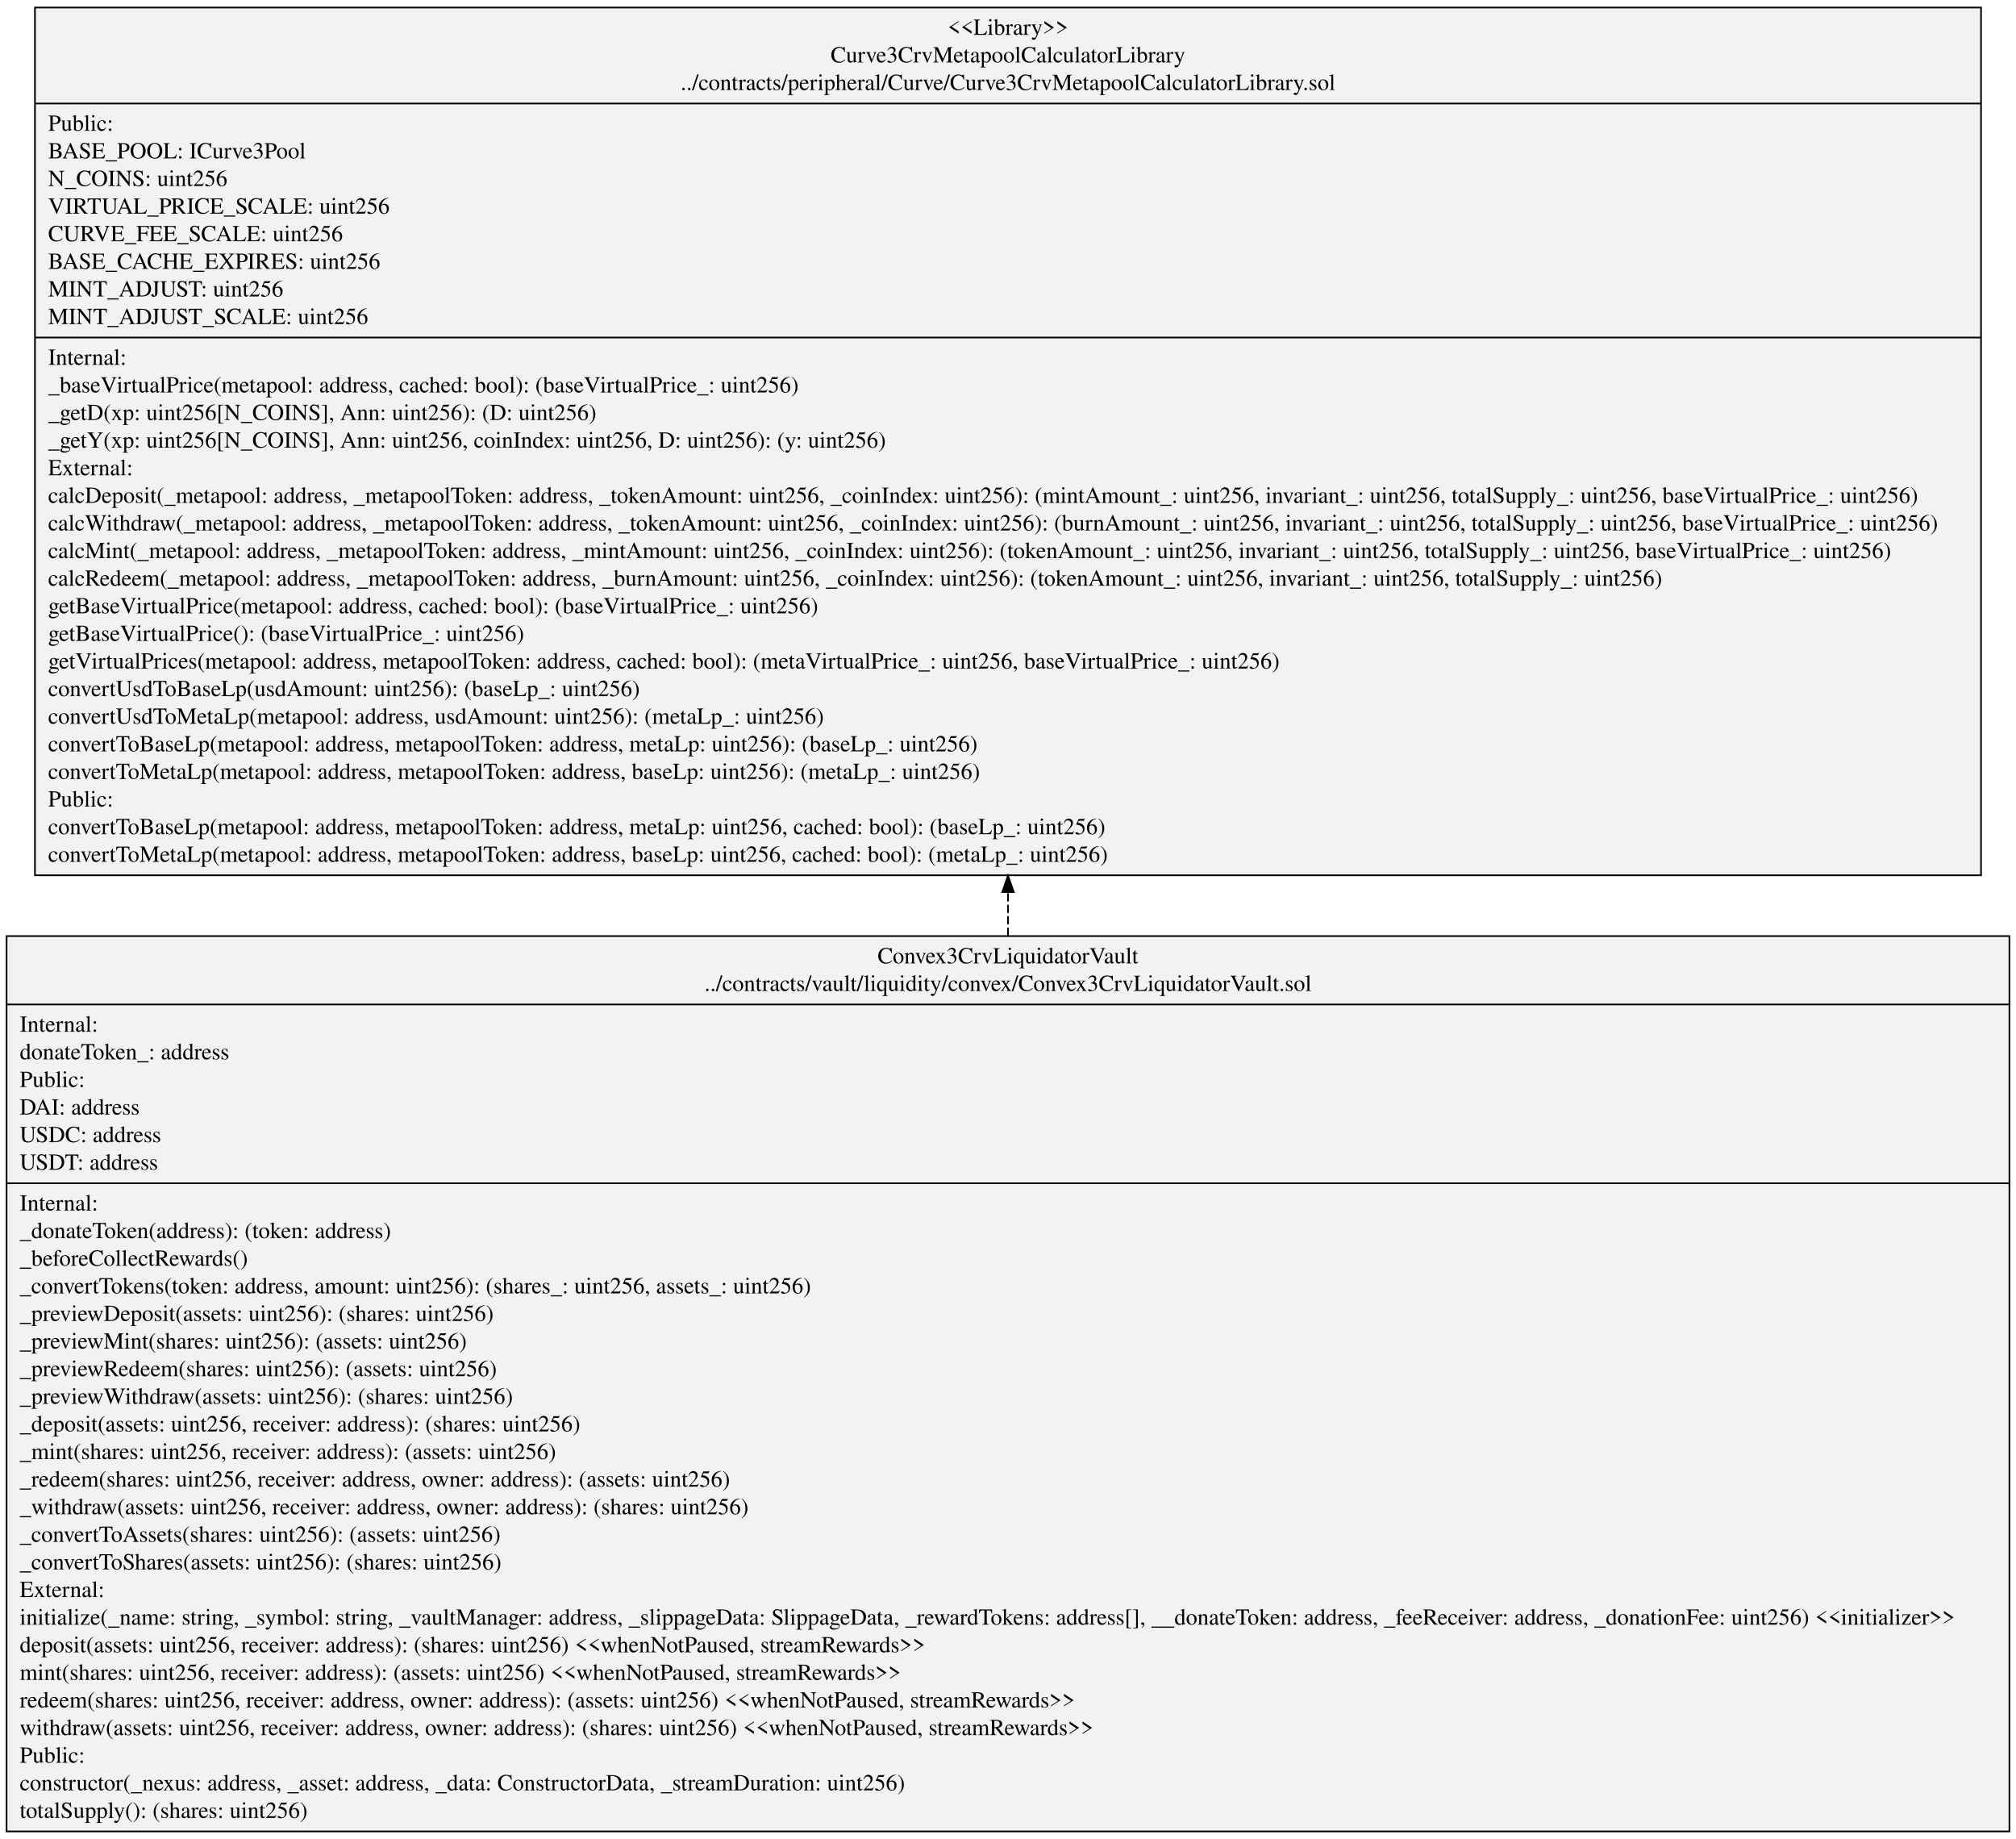
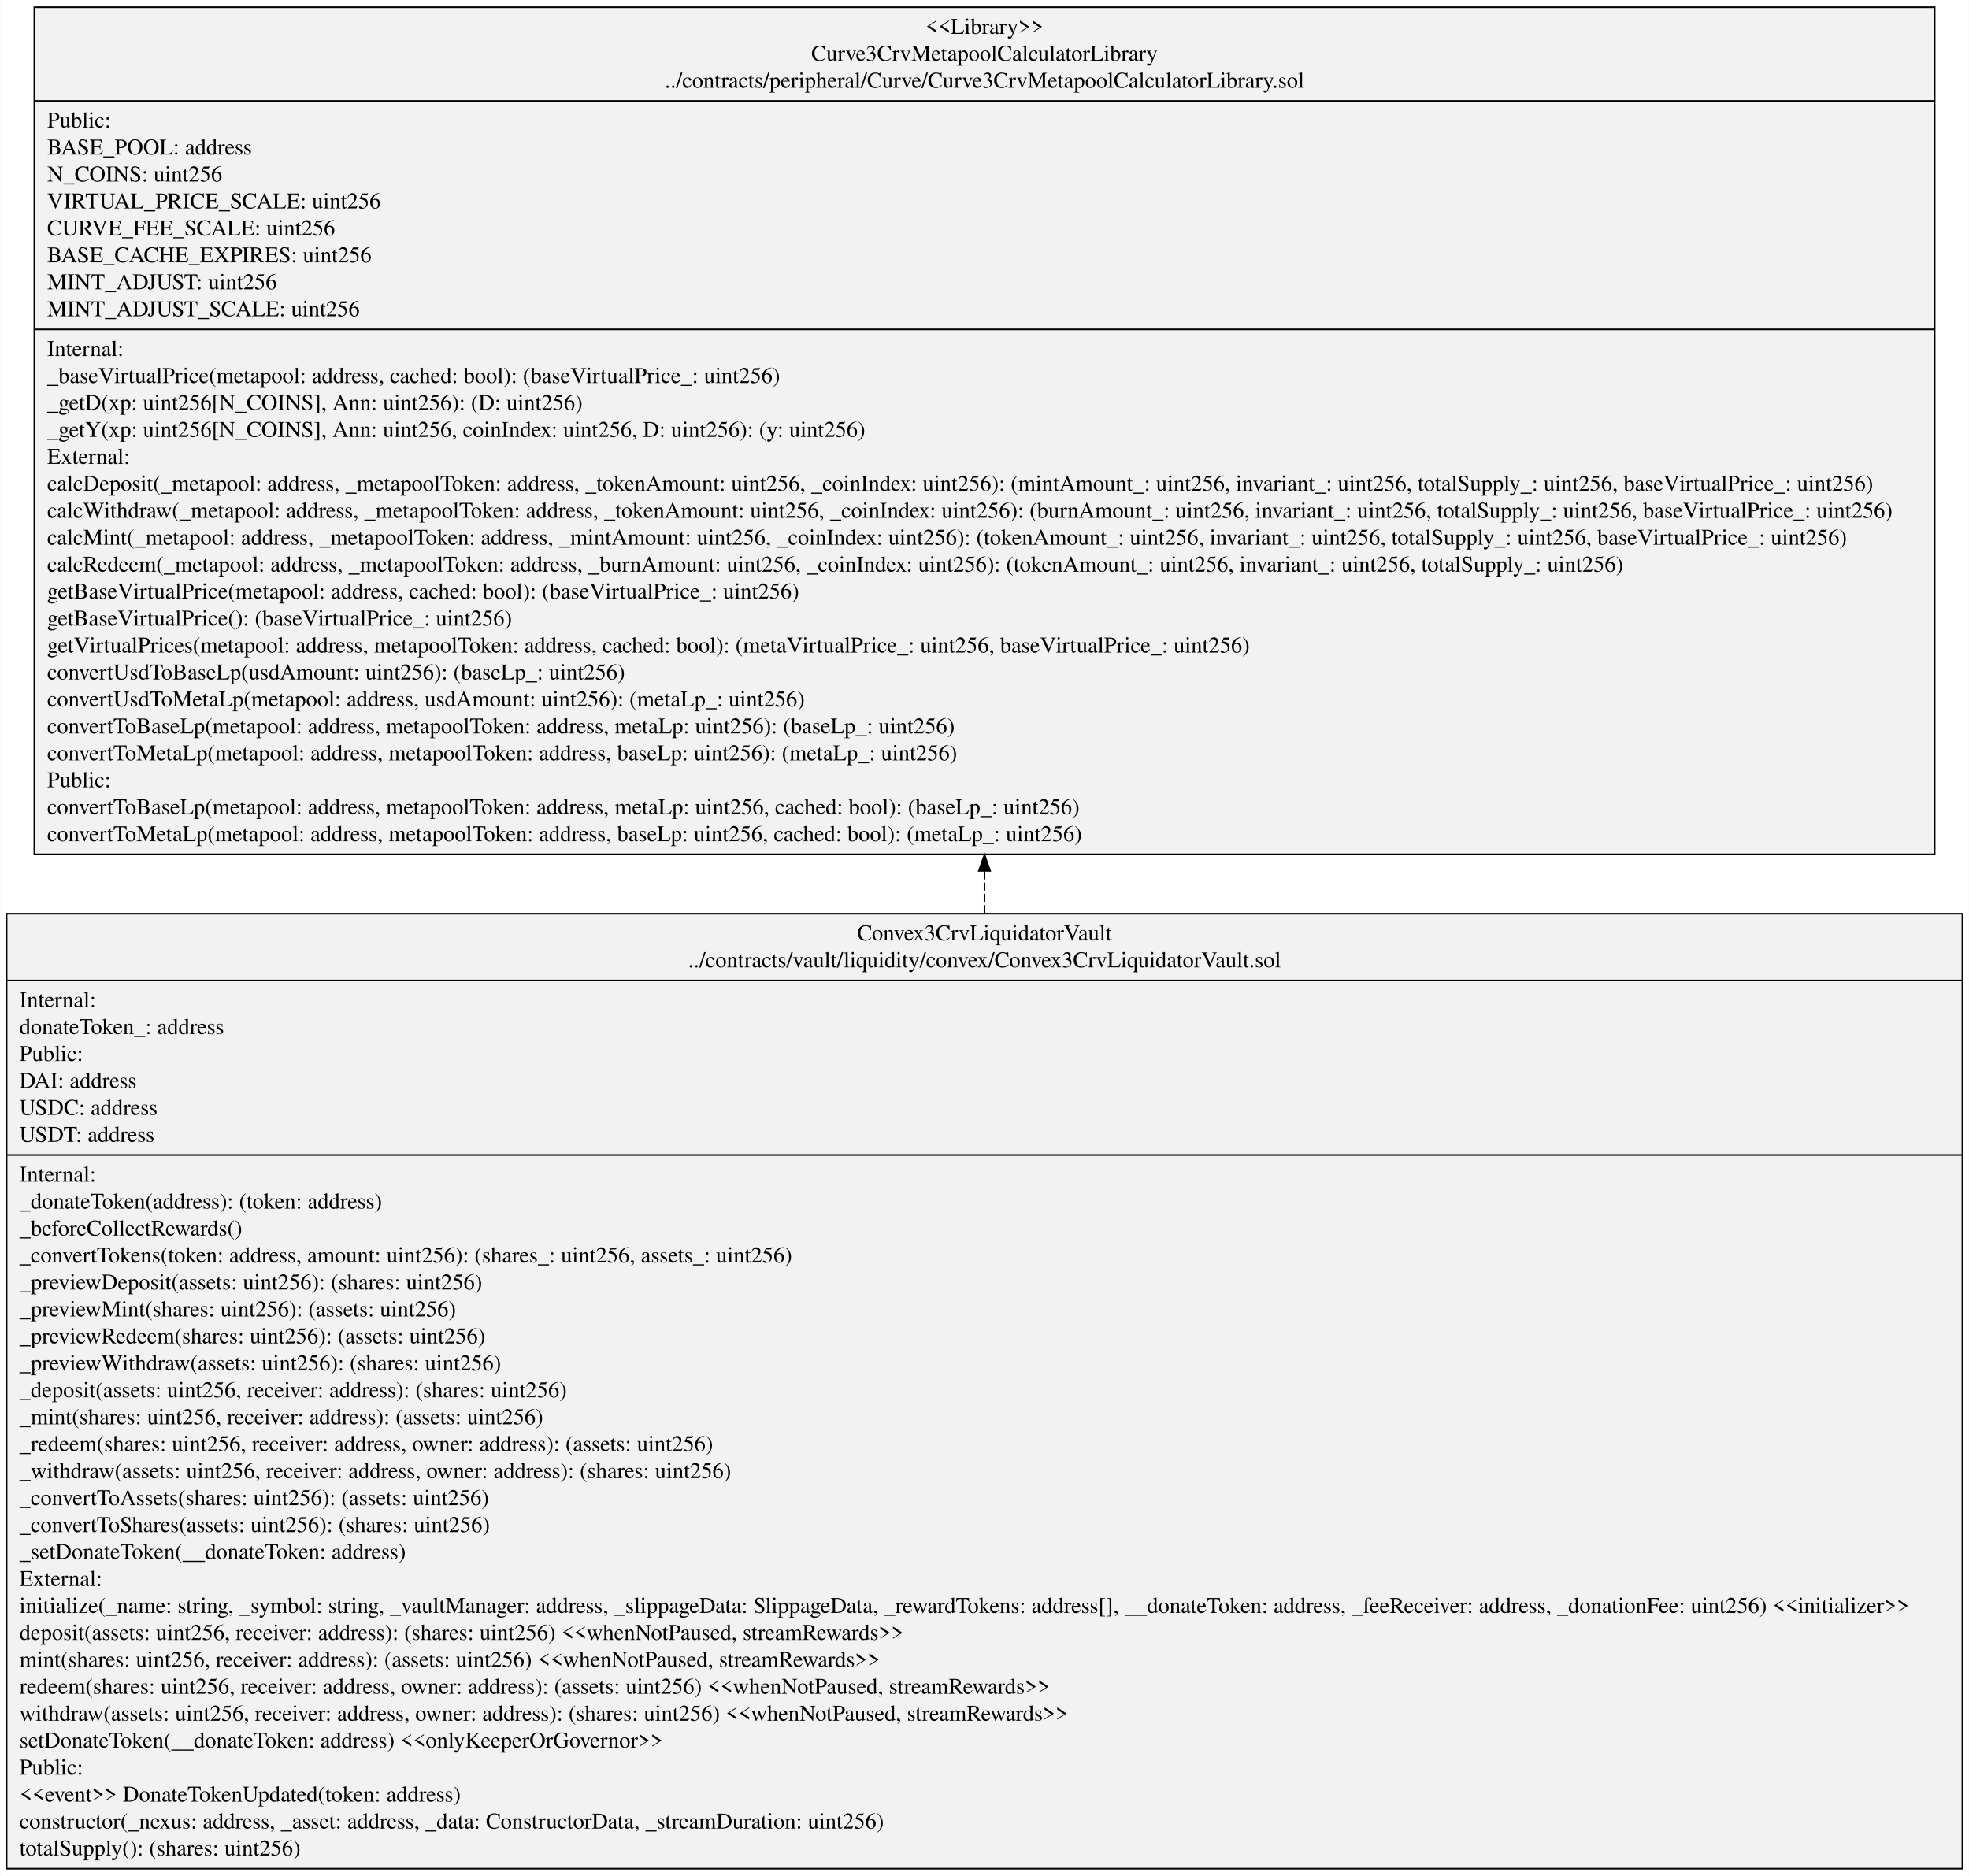
- <svg xmlns="http://www.w3.org/2000/svg" width="1227pt" height="1119pt" viewBox="0.00 0.00 1226.97 1118.80">
-   <g id="graph0" class="graph" transform="scale(1 1) rotate(0) translate(4 1114.8)">
-     <polygon fill="white" stroke="transparent" points="-4,4 -4,-1114.8 1222.97,-1114.8 1222.97,4 -4,4" />
+ <svg xmlns="http://www.w3.org/2000/svg" width="1227pt" height="1169pt" viewBox="0.00 0.00 1226.97 1169.20">
+   <g id="graph0" class="graph" transform="scale(1 1) rotate(0) translate(4 1165.2)">
+     <polygon fill="white" stroke="transparent" points="-4,4 -4,-1165.2 1222.97,-1165.2 1222.97,4 -4,4" />
    <g id="node1" class="node">
-       <polygon fill="#f2f2f2" stroke="black" points="17.28,-582.3 17.28,-1110.3 1201.69,-1110.3 1201.69,-582.3 17.28,-582.3" />
-       <text text-anchor="middle" x="609.48" y="-1093.7" font-family="Times,serif" font-size="14.00">&lt;&lt;Library&gt;&gt;</text>
-       <text text-anchor="middle" x="609.48" y="-1076.9" font-family="Times,serif" font-size="14.00">Curve3CrvMetapoolCalculatorLibrary</text>
-       <text text-anchor="middle" x="609.48" y="-1060.1" font-family="Times,serif" font-size="14.00">../contracts/peripheral/Curve/Curve3CrvMetapoolCalculatorLibrary.sol</text>
-       <polyline fill="none" stroke="black" points="17.28,-1051.9 1201.69,-1051.9 " />
-       <text text-anchor="start" x="25.28" y="-1035.3" font-family="Times,serif" font-size="14.00">Public:</text>
-       <text text-anchor="start" x="25.28" y="-1018.5" font-family="Times,serif" font-size="14.00">   BASE_POOL: ICurve3Pool</text>
-       <text text-anchor="start" x="25.28" y="-1001.7" font-family="Times,serif" font-size="14.00">   N_COINS: uint256</text>
-       <text text-anchor="start" x="25.28" y="-984.9" font-family="Times,serif" font-size="14.00">   VIRTUAL_PRICE_SCALE: uint256</text>
-       <text text-anchor="start" x="25.28" y="-968.1" font-family="Times,serif" font-size="14.00">   CURVE_FEE_SCALE: uint256</text>
-       <text text-anchor="start" x="25.28" y="-951.3" font-family="Times,serif" font-size="14.00">   BASE_CACHE_EXPIRES: uint256</text>
-       <text text-anchor="start" x="25.28" y="-934.5" font-family="Times,serif" font-size="14.00">   MINT_ADJUST: uint256</text>
-       <text text-anchor="start" x="25.28" y="-917.7" font-family="Times,serif" font-size="14.00">   MINT_ADJUST_SCALE: uint256</text>
-       <polyline fill="none" stroke="black" points="17.28,-909.5 1201.69,-909.5 " />
-       <text text-anchor="start" x="25.28" y="-892.9" font-family="Times,serif" font-size="14.00">Internal:</text>
-       <text text-anchor="start" x="25.28" y="-876.1" font-family="Times,serif" font-size="14.00">    _baseVirtualPrice(metapool: address, cached: bool): (baseVirtualPrice_: uint256)</text>
-       <text text-anchor="start" x="25.28" y="-859.3" font-family="Times,serif" font-size="14.00">    _getD(xp: uint256[N_COINS], Ann: uint256): (D: uint256)</text>
-       <text text-anchor="start" x="25.28" y="-842.5" font-family="Times,serif" font-size="14.00">    _getY(xp: uint256[N_COINS], Ann: uint256, coinIndex: uint256, D: uint256): (y: uint256)</text>
-       <text text-anchor="start" x="25.28" y="-825.7" font-family="Times,serif" font-size="14.00">External:</text>
-       <text text-anchor="start" x="25.28" y="-808.9" font-family="Times,serif" font-size="14.00">    calcDeposit(_metapool: address, _metapoolToken: address, _tokenAmount: uint256, _coinIndex: uint256): (mintAmount_: uint256, invariant_: uint256, totalSupply_: uint256, baseVirtualPrice_: uint256)</text>
-       <text text-anchor="start" x="25.28" y="-792.1" font-family="Times,serif" font-size="14.00">    calcWithdraw(_metapool: address, _metapoolToken: address, _tokenAmount: uint256, _coinIndex: uint256): (burnAmount_: uint256, invariant_: uint256, totalSupply_: uint256, baseVirtualPrice_: uint256)</text>
-       <text text-anchor="start" x="25.28" y="-775.3" font-family="Times,serif" font-size="14.00">    calcMint(_metapool: address, _metapoolToken: address, _mintAmount: uint256, _coinIndex: uint256): (tokenAmount_: uint256, invariant_: uint256, totalSupply_: uint256, baseVirtualPrice_: uint256)</text>
-       <text text-anchor="start" x="25.28" y="-758.5" font-family="Times,serif" font-size="14.00">    calcRedeem(_metapool: address, _metapoolToken: address, _burnAmount: uint256, _coinIndex: uint256): (tokenAmount_: uint256, invariant_: uint256, totalSupply_: uint256)</text>
-       <text text-anchor="start" x="25.28" y="-741.7" font-family="Times,serif" font-size="14.00">    getBaseVirtualPrice(metapool: address, cached: bool): (baseVirtualPrice_: uint256)</text>
-       <text text-anchor="start" x="25.28" y="-724.9" font-family="Times,serif" font-size="14.00">    getBaseVirtualPrice(): (baseVirtualPrice_: uint256)</text>
-       <text text-anchor="start" x="25.28" y="-708.1" font-family="Times,serif" font-size="14.00">    getVirtualPrices(metapool: address, metapoolToken: address, cached: bool): (metaVirtualPrice_: uint256, baseVirtualPrice_: uint256)</text>
-       <text text-anchor="start" x="25.28" y="-691.3" font-family="Times,serif" font-size="14.00">    convertUsdToBaseLp(usdAmount: uint256): (baseLp_: uint256)</text>
-       <text text-anchor="start" x="25.28" y="-674.5" font-family="Times,serif" font-size="14.00">    convertUsdToMetaLp(metapool: address, usdAmount: uint256): (metaLp_: uint256)</text>
-       <text text-anchor="start" x="25.28" y="-657.7" font-family="Times,serif" font-size="14.00">    convertToBaseLp(metapool: address, metapoolToken: address, metaLp: uint256): (baseLp_: uint256)</text>
-       <text text-anchor="start" x="25.28" y="-640.9" font-family="Times,serif" font-size="14.00">    convertToMetaLp(metapool: address, metapoolToken: address, baseLp: uint256): (metaLp_: uint256)</text>
-       <text text-anchor="start" x="25.28" y="-624.1" font-family="Times,serif" font-size="14.00">Public:</text>
-       <text text-anchor="start" x="25.28" y="-607.3" font-family="Times,serif" font-size="14.00">    convertToBaseLp(metapool: address, metapoolToken: address, metaLp: uint256, cached: bool): (baseLp_: uint256)</text>
-       <text text-anchor="start" x="25.28" y="-590.5" font-family="Times,serif" font-size="14.00">    convertToMetaLp(metapool: address, metapoolToken: address, baseLp: uint256, cached: bool): (metaLp_: uint256)</text>
+       <polygon fill="#f2f2f2" stroke="black" points="17.28,-632.7 17.28,-1160.7 1201.69,-1160.7 1201.69,-632.7 17.28,-632.7" />
+       <text text-anchor="middle" x="609.48" y="-1144.1" font-family="Times,serif" font-size="14.00">&lt;&lt;Library&gt;&gt;</text>
+       <text text-anchor="middle" x="609.48" y="-1127.3" font-family="Times,serif" font-size="14.00">Curve3CrvMetapoolCalculatorLibrary</text>
+       <text text-anchor="middle" x="609.48" y="-1110.5" font-family="Times,serif" font-size="14.00">../contracts/peripheral/Curve/Curve3CrvMetapoolCalculatorLibrary.sol</text>
+       <polyline fill="none" stroke="black" points="17.28,-1102.3 1201.69,-1102.3 " />
+       <text text-anchor="start" x="25.28" y="-1085.7" font-family="Times,serif" font-size="14.00">Public:</text>
+       <text text-anchor="start" x="25.28" y="-1068.9" font-family="Times,serif" font-size="14.00">   BASE_POOL: address</text>
+       <text text-anchor="start" x="25.28" y="-1052.1" font-family="Times,serif" font-size="14.00">   N_COINS: uint256</text>
+       <text text-anchor="start" x="25.28" y="-1035.3" font-family="Times,serif" font-size="14.00">   VIRTUAL_PRICE_SCALE: uint256</text>
+       <text text-anchor="start" x="25.28" y="-1018.5" font-family="Times,serif" font-size="14.00">   CURVE_FEE_SCALE: uint256</text>
+       <text text-anchor="start" x="25.28" y="-1001.7" font-family="Times,serif" font-size="14.00">   BASE_CACHE_EXPIRES: uint256</text>
+       <text text-anchor="start" x="25.28" y="-984.9" font-family="Times,serif" font-size="14.00">   MINT_ADJUST: uint256</text>
+       <text text-anchor="start" x="25.28" y="-968.1" font-family="Times,serif" font-size="14.00">   MINT_ADJUST_SCALE: uint256</text>
+       <polyline fill="none" stroke="black" points="17.28,-959.9 1201.69,-959.9 " />
+       <text text-anchor="start" x="25.28" y="-943.3" font-family="Times,serif" font-size="14.00">Internal:</text>
+       <text text-anchor="start" x="25.28" y="-926.5" font-family="Times,serif" font-size="14.00">    _baseVirtualPrice(metapool: address, cached: bool): (baseVirtualPrice_: uint256)</text>
+       <text text-anchor="start" x="25.28" y="-909.7" font-family="Times,serif" font-size="14.00">    _getD(xp: uint256[N_COINS], Ann: uint256): (D: uint256)</text>
+       <text text-anchor="start" x="25.28" y="-892.9" font-family="Times,serif" font-size="14.00">    _getY(xp: uint256[N_COINS], Ann: uint256, coinIndex: uint256, D: uint256): (y: uint256)</text>
+       <text text-anchor="start" x="25.28" y="-876.1" font-family="Times,serif" font-size="14.00">External:</text>
+       <text text-anchor="start" x="25.28" y="-859.3" font-family="Times,serif" font-size="14.00">    calcDeposit(_metapool: address, _metapoolToken: address, _tokenAmount: uint256, _coinIndex: uint256): (mintAmount_: uint256, invariant_: uint256, totalSupply_: uint256, baseVirtualPrice_: uint256)</text>
+       <text text-anchor="start" x="25.28" y="-842.5" font-family="Times,serif" font-size="14.00">    calcWithdraw(_metapool: address, _metapoolToken: address, _tokenAmount: uint256, _coinIndex: uint256): (burnAmount_: uint256, invariant_: uint256, totalSupply_: uint256, baseVirtualPrice_: uint256)</text>
+       <text text-anchor="start" x="25.28" y="-825.7" font-family="Times,serif" font-size="14.00">    calcMint(_metapool: address, _metapoolToken: address, _mintAmount: uint256, _coinIndex: uint256): (tokenAmount_: uint256, invariant_: uint256, totalSupply_: uint256, baseVirtualPrice_: uint256)</text>
+       <text text-anchor="start" x="25.28" y="-808.9" font-family="Times,serif" font-size="14.00">    calcRedeem(_metapool: address, _metapoolToken: address, _burnAmount: uint256, _coinIndex: uint256): (tokenAmount_: uint256, invariant_: uint256, totalSupply_: uint256)</text>
+       <text text-anchor="start" x="25.28" y="-792.1" font-family="Times,serif" font-size="14.00">    getBaseVirtualPrice(metapool: address, cached: bool): (baseVirtualPrice_: uint256)</text>
+       <text text-anchor="start" x="25.28" y="-775.3" font-family="Times,serif" font-size="14.00">    getBaseVirtualPrice(): (baseVirtualPrice_: uint256)</text>
+       <text text-anchor="start" x="25.28" y="-758.5" font-family="Times,serif" font-size="14.00">    getVirtualPrices(metapool: address, metapoolToken: address, cached: bool): (metaVirtualPrice_: uint256, baseVirtualPrice_: uint256)</text>
+       <text text-anchor="start" x="25.28" y="-741.7" font-family="Times,serif" font-size="14.00">    convertUsdToBaseLp(usdAmount: uint256): (baseLp_: uint256)</text>
+       <text text-anchor="start" x="25.28" y="-724.9" font-family="Times,serif" font-size="14.00">    convertUsdToMetaLp(metapool: address, usdAmount: uint256): (metaLp_: uint256)</text>
+       <text text-anchor="start" x="25.28" y="-708.1" font-family="Times,serif" font-size="14.00">    convertToBaseLp(metapool: address, metapoolToken: address, metaLp: uint256): (baseLp_: uint256)</text>
+       <text text-anchor="start" x="25.28" y="-691.3" font-family="Times,serif" font-size="14.00">    convertToMetaLp(metapool: address, metapoolToken: address, baseLp: uint256): (metaLp_: uint256)</text>
+       <text text-anchor="start" x="25.28" y="-674.5" font-family="Times,serif" font-size="14.00">Public:</text>
+       <text text-anchor="start" x="25.28" y="-657.7" font-family="Times,serif" font-size="14.00">    convertToBaseLp(metapool: address, metapoolToken: address, metaLp: uint256, cached: bool): (baseLp_: uint256)</text>
+       <text text-anchor="start" x="25.28" y="-640.9" font-family="Times,serif" font-size="14.00">    convertToMetaLp(metapool: address, metapoolToken: address, baseLp: uint256, cached: bool): (metaLp_: uint256)</text>
    </g>
    <g id="node2" class="node">
-       <polygon fill="#f2f2f2" stroke="black" points="0,-0.5 0,-545.3 1218.97,-545.3 1218.97,-0.5 0,-0.5" />
-       <text text-anchor="middle" x="609.48" y="-528.7" font-family="Times,serif" font-size="14.00">Convex3CrvLiquidatorVault</text>
-       <text text-anchor="middle" x="609.48" y="-511.9" font-family="Times,serif" font-size="14.00">../contracts/vault/liquidity/convex/Convex3CrvLiquidatorVault.sol</text>
-       <polyline fill="none" stroke="black" points="0,-503.7 1218.97,-503.7 " />
-       <text text-anchor="start" x="8" y="-487.1" font-family="Times,serif" font-size="14.00">Internal:</text>
-       <text text-anchor="start" x="8" y="-470.3" font-family="Times,serif" font-size="14.00">   donateToken_: address</text>
-       <text text-anchor="start" x="8" y="-453.5" font-family="Times,serif" font-size="14.00">Public:</text>
-       <text text-anchor="start" x="8" y="-436.7" font-family="Times,serif" font-size="14.00">   DAI: address</text>
-       <text text-anchor="start" x="8" y="-419.9" font-family="Times,serif" font-size="14.00">   USDC: address</text>
-       <text text-anchor="start" x="8" y="-403.1" font-family="Times,serif" font-size="14.00">   USDT: address</text>
-       <polyline fill="none" stroke="black" points="0,-394.9 1218.97,-394.9 " />
-       <text text-anchor="start" x="8" y="-378.3" font-family="Times,serif" font-size="14.00">Internal:</text>
-       <text text-anchor="start" x="8" y="-361.5" font-family="Times,serif" font-size="14.00">    _donateToken(address): (token: address)</text>
-       <text text-anchor="start" x="8" y="-344.7" font-family="Times,serif" font-size="14.00">    _beforeCollectRewards()</text>
-       <text text-anchor="start" x="8" y="-327.9" font-family="Times,serif" font-size="14.00">    _convertTokens(token: address, amount: uint256): (shares_: uint256, assets_: uint256)</text>
-       <text text-anchor="start" x="8" y="-311.1" font-family="Times,serif" font-size="14.00">    _previewDeposit(assets: uint256): (shares: uint256)</text>
-       <text text-anchor="start" x="8" y="-294.3" font-family="Times,serif" font-size="14.00">    _previewMint(shares: uint256): (assets: uint256)</text>
-       <text text-anchor="start" x="8" y="-277.5" font-family="Times,serif" font-size="14.00">    _previewRedeem(shares: uint256): (assets: uint256)</text>
-       <text text-anchor="start" x="8" y="-260.7" font-family="Times,serif" font-size="14.00">    _previewWithdraw(assets: uint256): (shares: uint256)</text>
-       <text text-anchor="start" x="8" y="-243.9" font-family="Times,serif" font-size="14.00">    _deposit(assets: uint256, receiver: address): (shares: uint256)</text>
-       <text text-anchor="start" x="8" y="-227.1" font-family="Times,serif" font-size="14.00">    _mint(shares: uint256, receiver: address): (assets: uint256)</text>
-       <text text-anchor="start" x="8" y="-210.3" font-family="Times,serif" font-size="14.00">    _redeem(shares: uint256, receiver: address, owner: address): (assets: uint256)</text>
-       <text text-anchor="start" x="8" y="-193.5" font-family="Times,serif" font-size="14.00">    _withdraw(assets: uint256, receiver: address, owner: address): (shares: uint256)</text>
-       <text text-anchor="start" x="8" y="-176.7" font-family="Times,serif" font-size="14.00">    _convertToAssets(shares: uint256): (assets: uint256)</text>
-       <text text-anchor="start" x="8" y="-159.9" font-family="Times,serif" font-size="14.00">    _convertToShares(assets: uint256): (shares: uint256)</text>
-       <text text-anchor="start" x="8" y="-143.1" font-family="Times,serif" font-size="14.00">External:</text>
-       <text text-anchor="start" x="8" y="-126.3" font-family="Times,serif" font-size="14.00">    initialize(_name: string, _symbol: string, _vaultManager: address, _slippageData: SlippageData, _rewardTokens: address[], __donateToken: address, _feeReceiver: address, _donationFee: uint256) &lt;&lt;initializer&gt;&gt;</text>
-       <text text-anchor="start" x="8" y="-109.5" font-family="Times,serif" font-size="14.00">    deposit(assets: uint256, receiver: address): (shares: uint256) &lt;&lt;whenNotPaused, streamRewards&gt;&gt;</text>
-       <text text-anchor="start" x="8" y="-92.7" font-family="Times,serif" font-size="14.00">    mint(shares: uint256, receiver: address): (assets: uint256) &lt;&lt;whenNotPaused, streamRewards&gt;&gt;</text>
-       <text text-anchor="start" x="8" y="-75.9" font-family="Times,serif" font-size="14.00">    redeem(shares: uint256, receiver: address, owner: address): (assets: uint256) &lt;&lt;whenNotPaused, streamRewards&gt;&gt;</text>
-       <text text-anchor="start" x="8" y="-59.1" font-family="Times,serif" font-size="14.00">    withdraw(assets: uint256, receiver: address, owner: address): (shares: uint256) &lt;&lt;whenNotPaused, streamRewards&gt;&gt;</text>
-       <text text-anchor="start" x="8" y="-42.3" font-family="Times,serif" font-size="14.00">Public:</text>
+       <polygon fill="#f2f2f2" stroke="black" points="0,-0.5 0,-595.7 1218.97,-595.7 1218.97,-0.5 0,-0.5" />
+       <text text-anchor="middle" x="609.48" y="-579.1" font-family="Times,serif" font-size="14.00">Convex3CrvLiquidatorVault</text>
+       <text text-anchor="middle" x="609.48" y="-562.3" font-family="Times,serif" font-size="14.00">../contracts/vault/liquidity/convex/Convex3CrvLiquidatorVault.sol</text>
+       <polyline fill="none" stroke="black" points="0,-554.1 1218.97,-554.1 " />
+       <text text-anchor="start" x="8" y="-537.5" font-family="Times,serif" font-size="14.00">Internal:</text>
+       <text text-anchor="start" x="8" y="-520.7" font-family="Times,serif" font-size="14.00">   donateToken_: address</text>
+       <text text-anchor="start" x="8" y="-503.9" font-family="Times,serif" font-size="14.00">Public:</text>
+       <text text-anchor="start" x="8" y="-487.1" font-family="Times,serif" font-size="14.00">   DAI: address</text>
+       <text text-anchor="start" x="8" y="-470.3" font-family="Times,serif" font-size="14.00">   USDC: address</text>
+       <text text-anchor="start" x="8" y="-453.5" font-family="Times,serif" font-size="14.00">   USDT: address</text>
+       <polyline fill="none" stroke="black" points="0,-445.3 1218.97,-445.3 " />
+       <text text-anchor="start" x="8" y="-428.7" font-family="Times,serif" font-size="14.00">Internal:</text>
+       <text text-anchor="start" x="8" y="-411.9" font-family="Times,serif" font-size="14.00">    _donateToken(address): (token: address)</text>
+       <text text-anchor="start" x="8" y="-395.1" font-family="Times,serif" font-size="14.00">    _beforeCollectRewards()</text>
+       <text text-anchor="start" x="8" y="-378.3" font-family="Times,serif" font-size="14.00">    _convertTokens(token: address, amount: uint256): (shares_: uint256, assets_: uint256)</text>
+       <text text-anchor="start" x="8" y="-361.5" font-family="Times,serif" font-size="14.00">    _previewDeposit(assets: uint256): (shares: uint256)</text>
+       <text text-anchor="start" x="8" y="-344.7" font-family="Times,serif" font-size="14.00">    _previewMint(shares: uint256): (assets: uint256)</text>
+       <text text-anchor="start" x="8" y="-327.9" font-family="Times,serif" font-size="14.00">    _previewRedeem(shares: uint256): (assets: uint256)</text>
+       <text text-anchor="start" x="8" y="-311.1" font-family="Times,serif" font-size="14.00">    _previewWithdraw(assets: uint256): (shares: uint256)</text>
+       <text text-anchor="start" x="8" y="-294.3" font-family="Times,serif" font-size="14.00">    _deposit(assets: uint256, receiver: address): (shares: uint256)</text>
+       <text text-anchor="start" x="8" y="-277.5" font-family="Times,serif" font-size="14.00">    _mint(shares: uint256, receiver: address): (assets: uint256)</text>
+       <text text-anchor="start" x="8" y="-260.7" font-family="Times,serif" font-size="14.00">    _redeem(shares: uint256, receiver: address, owner: address): (assets: uint256)</text>
+       <text text-anchor="start" x="8" y="-243.9" font-family="Times,serif" font-size="14.00">    _withdraw(assets: uint256, receiver: address, owner: address): (shares: uint256)</text>
+       <text text-anchor="start" x="8" y="-227.1" font-family="Times,serif" font-size="14.00">    _convertToAssets(shares: uint256): (assets: uint256)</text>
+       <text text-anchor="start" x="8" y="-210.3" font-family="Times,serif" font-size="14.00">    _convertToShares(assets: uint256): (shares: uint256)</text>
+       <text text-anchor="start" x="8" y="-193.5" font-family="Times,serif" font-size="14.00">    _setDonateToken(__donateToken: address)</text>
+       <text text-anchor="start" x="8" y="-176.7" font-family="Times,serif" font-size="14.00">External:</text>
+       <text text-anchor="start" x="8" y="-159.9" font-family="Times,serif" font-size="14.00">    initialize(_name: string, _symbol: string, _vaultManager: address, _slippageData: SlippageData, _rewardTokens: address[], __donateToken: address, _feeReceiver: address, _donationFee: uint256) &lt;&lt;initializer&gt;&gt;</text>
+       <text text-anchor="start" x="8" y="-143.1" font-family="Times,serif" font-size="14.00">    deposit(assets: uint256, receiver: address): (shares: uint256) &lt;&lt;whenNotPaused, streamRewards&gt;&gt;</text>
+       <text text-anchor="start" x="8" y="-126.3" font-family="Times,serif" font-size="14.00">    mint(shares: uint256, receiver: address): (assets: uint256) &lt;&lt;whenNotPaused, streamRewards&gt;&gt;</text>
+       <text text-anchor="start" x="8" y="-109.5" font-family="Times,serif" font-size="14.00">    redeem(shares: uint256, receiver: address, owner: address): (assets: uint256) &lt;&lt;whenNotPaused, streamRewards&gt;&gt;</text>
+       <text text-anchor="start" x="8" y="-92.7" font-family="Times,serif" font-size="14.00">    withdraw(assets: uint256, receiver: address, owner: address): (shares: uint256) &lt;&lt;whenNotPaused, streamRewards&gt;&gt;</text>
+       <text text-anchor="start" x="8" y="-75.9" font-family="Times,serif" font-size="14.00">    setDonateToken(__donateToken: address) &lt;&lt;onlyKeeperOrGovernor&gt;&gt;</text>
+       <text text-anchor="start" x="8" y="-59.1" font-family="Times,serif" font-size="14.00">Public:</text>
+       <text text-anchor="start" x="8" y="-42.3" font-family="Times,serif" font-size="14.00">    &lt;&lt;event&gt;&gt; DonateTokenUpdated(token: address)</text>
      <text text-anchor="start" x="8" y="-25.5" font-family="Times,serif" font-size="14.00">    constructor(_nexus: address, _asset: address, _data: ConstructorData, _streamDuration: uint256)</text>
      <text text-anchor="start" x="8" y="-8.7" font-family="Times,serif" font-size="14.00">    totalSupply(): (shares: uint256)</text>
    </g>
    <g id="edge1" class="edge">
-       <path fill="none" stroke="black" stroke-dasharray="5,2" d="M609.48,-545.38C609.48,-554.27 609.48,-563.18 609.48,-572.07" />
-       <polygon fill="black" stroke="black" points="605.98,-572.1 609.48,-582.1 612.98,-572.1 605.98,-572.1" />
+       <path fill="none" stroke="black" stroke-dasharray="5,2" d="M609.48,-596.09C609.48,-604.8 609.48,-613.52 609.48,-622.21" />
+       <polygon fill="black" stroke="black" points="605.98,-622.39 609.48,-632.39 612.98,-622.39 605.98,-622.39" />
    </g>
  </g>
</svg>
